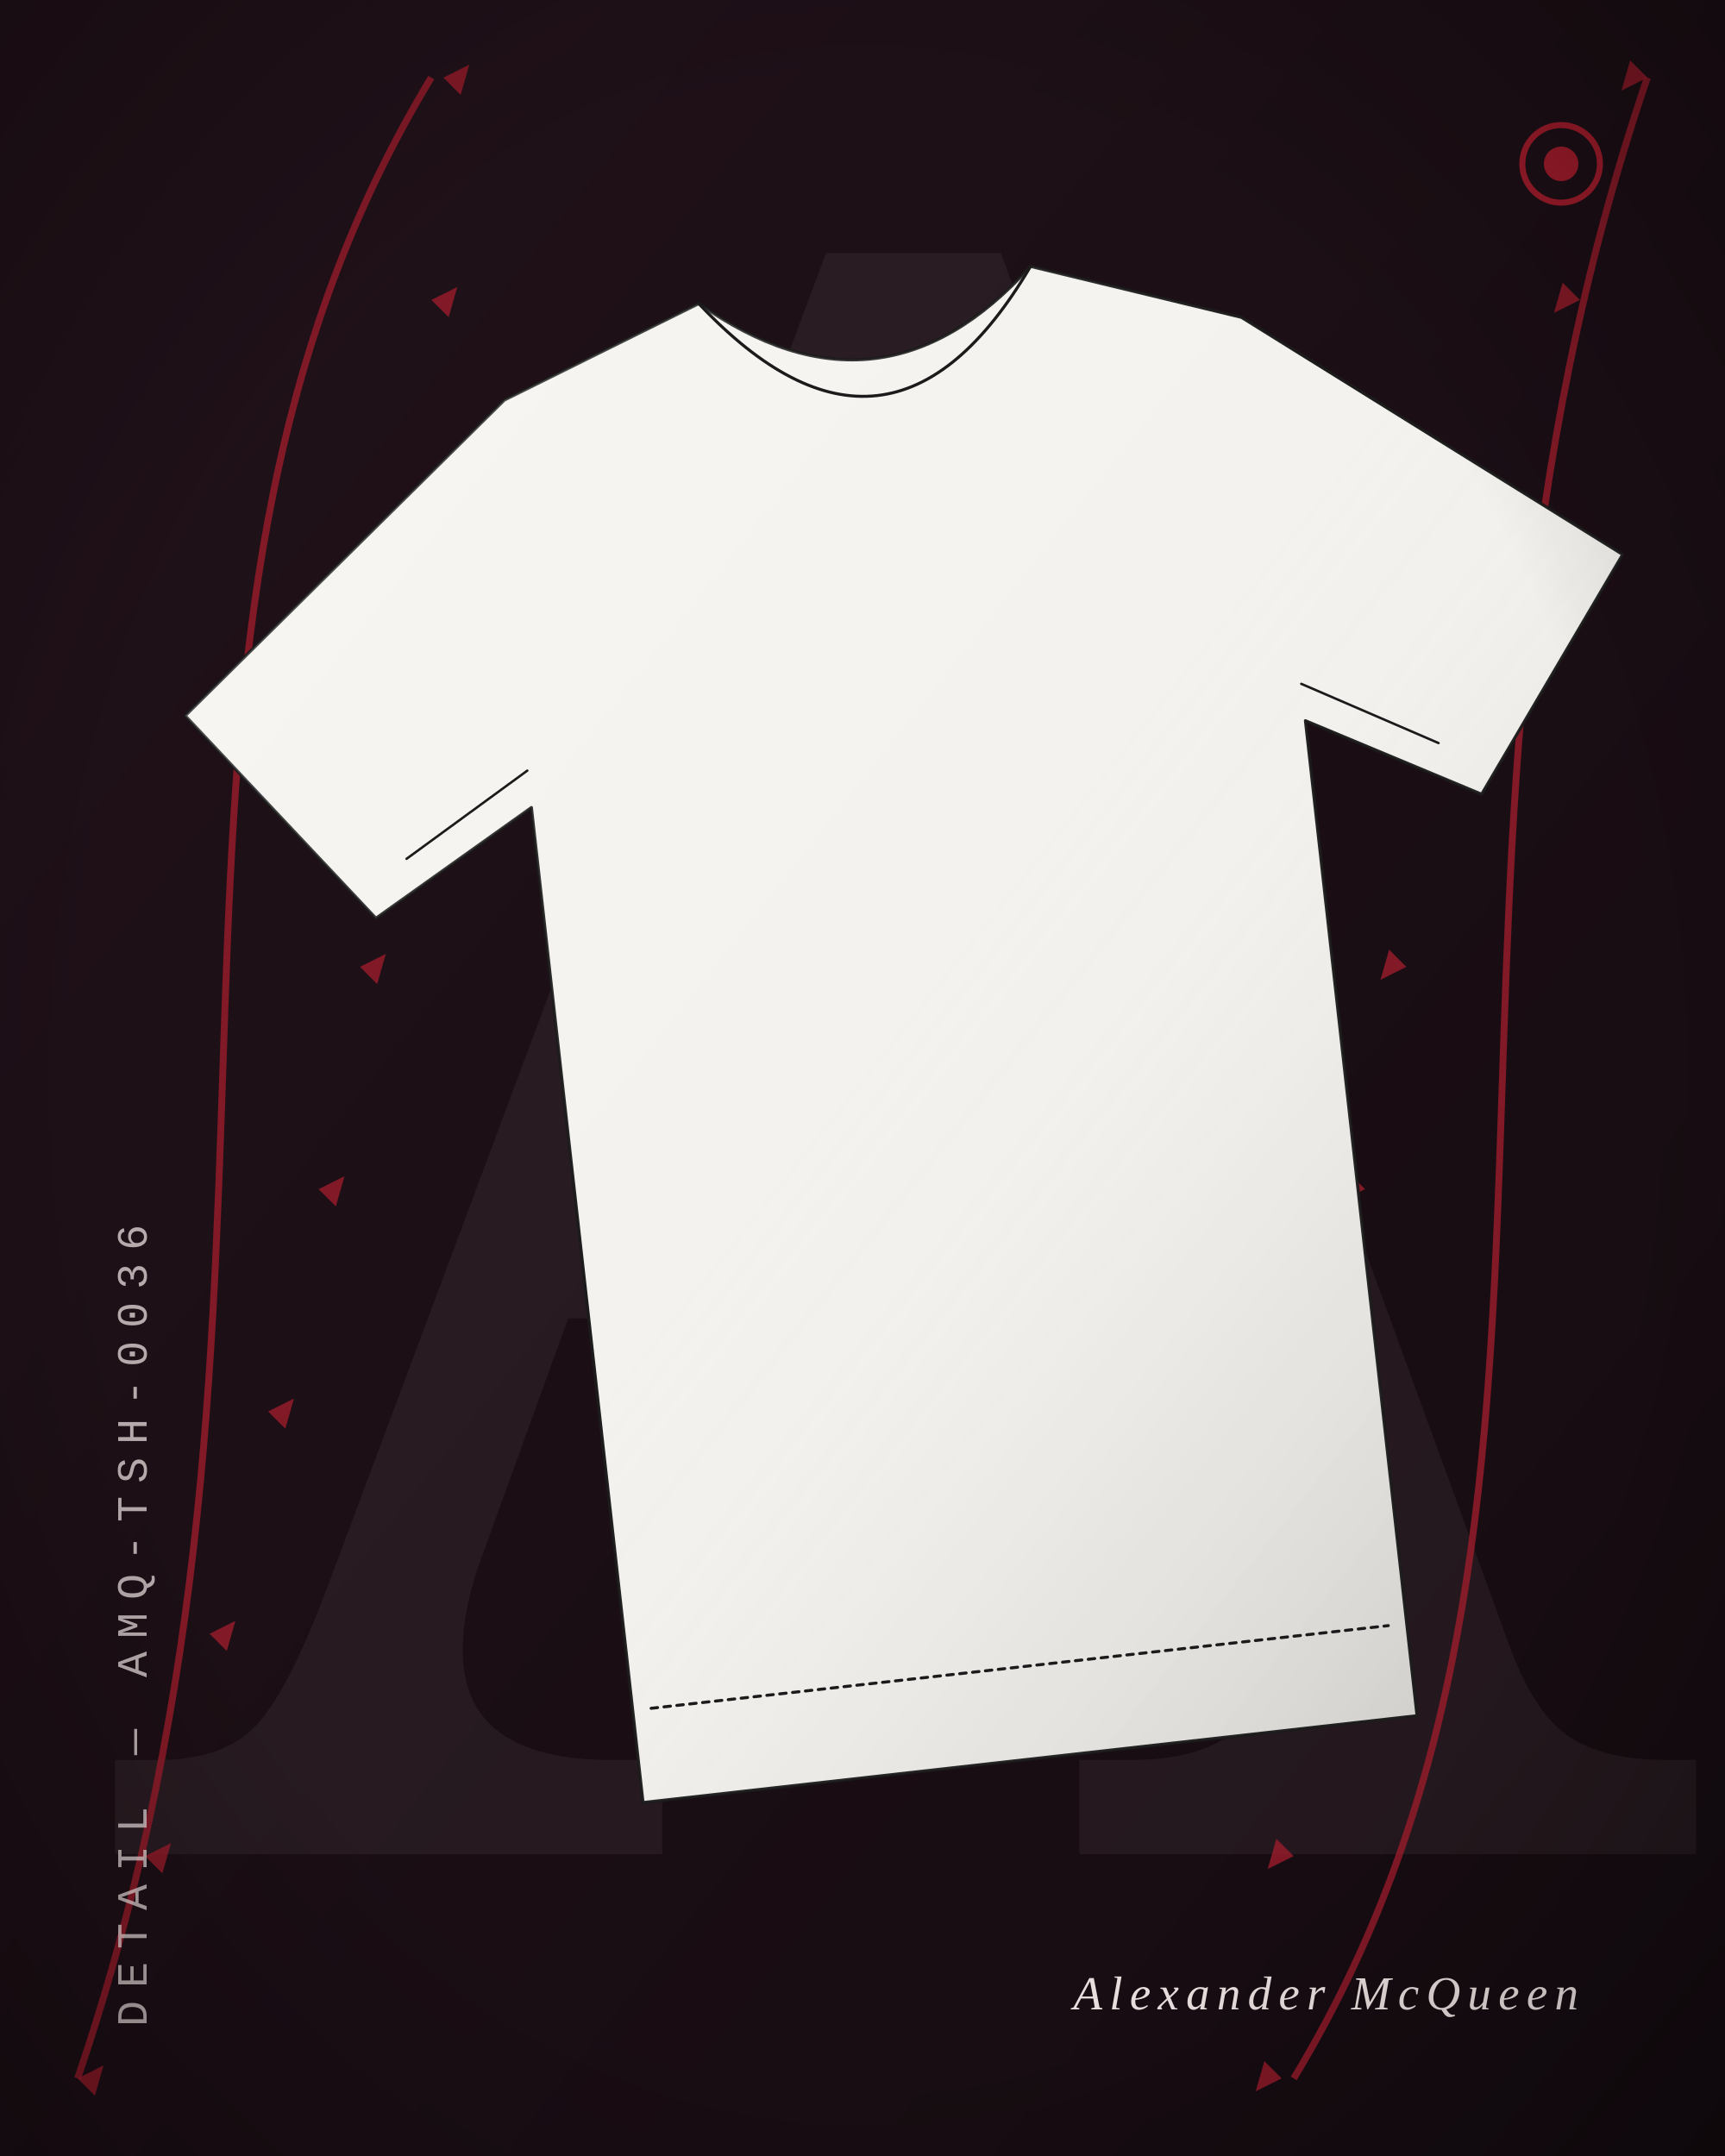
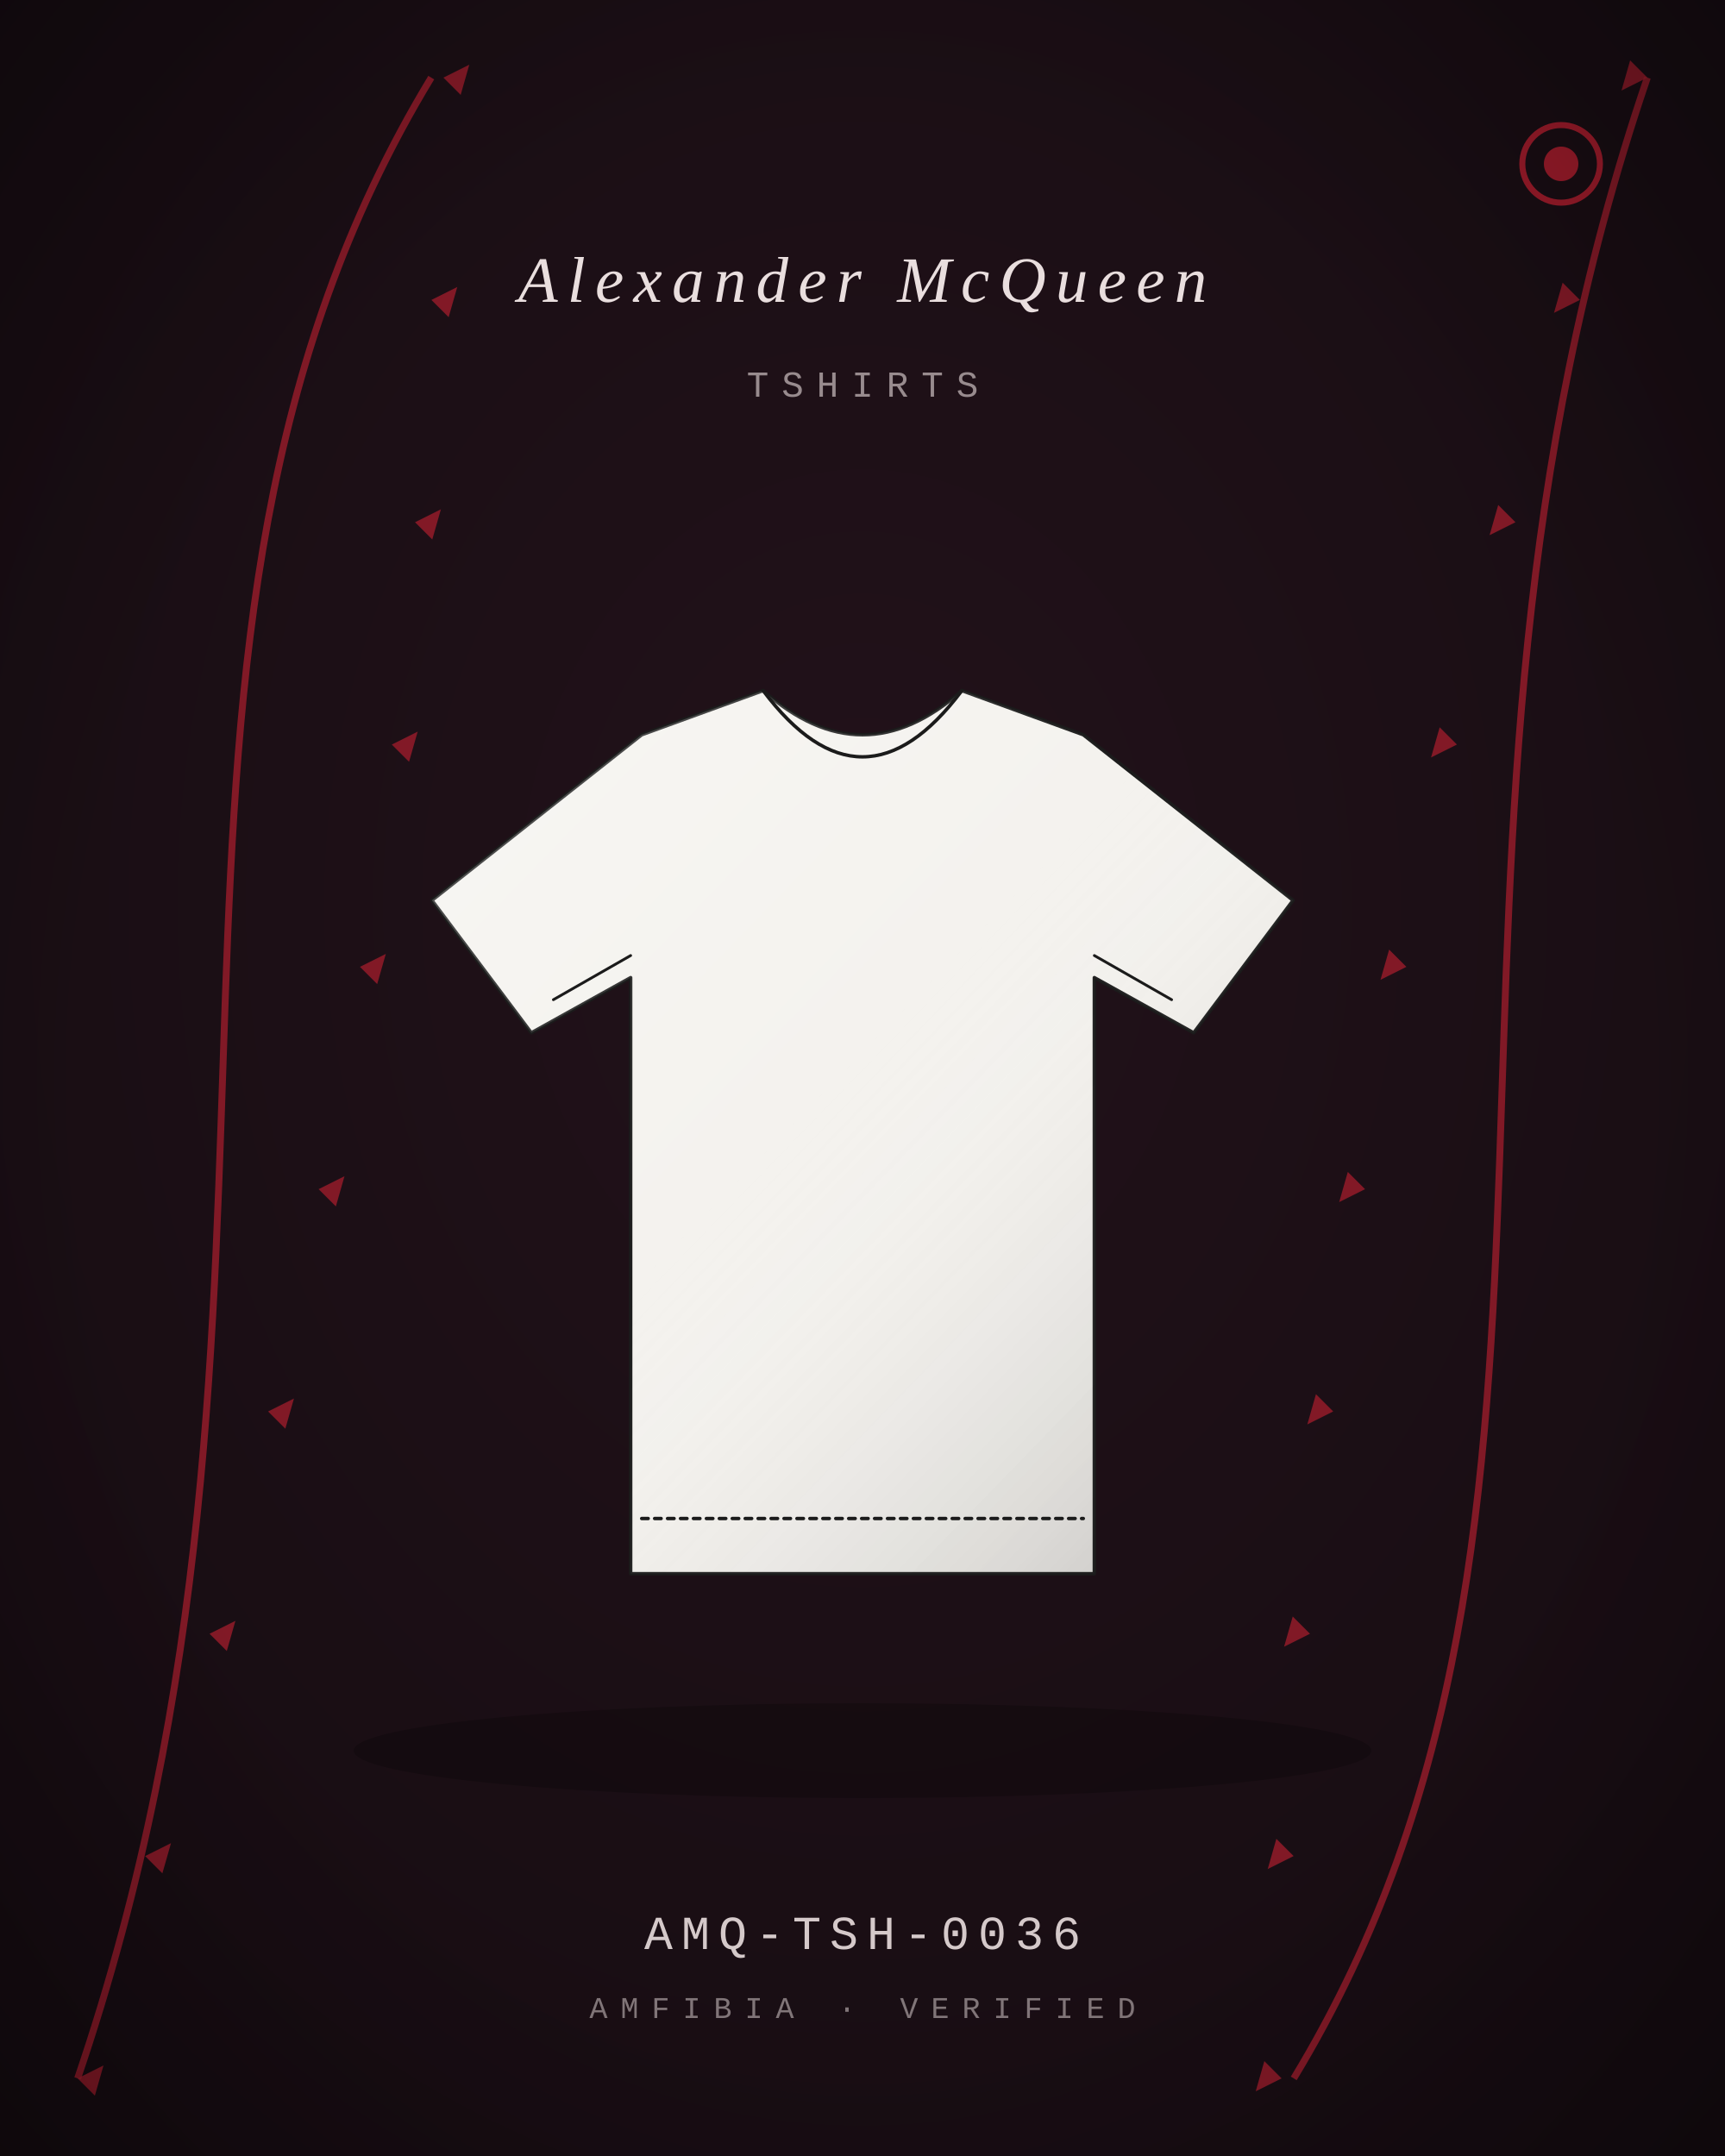
<svg xmlns="http://www.w3.org/2000/svg" viewBox="0 0 400 500" width="800" height="1000">
  <defs>
    <radialGradient id="bg" cx="50%" cy="42%" r="80%">
      <stop offset="0" stop-color="#22121A" />
      <stop offset="1" stop-color="#140B10" />
    </radialGradient>
    <linearGradient id="bgd" x1="0" y1="0" x2="1" y2="1">
      <stop offset="0" stop-color="#22121A" />
      <stop offset="1" stop-color="#140B10" />
    </linearGradient>
    <linearGradient id="sheen" x1="0" y1="0" x2="1" y2="1">
      <stop offset="0" stop-color="#fff" stop-opacity=".30" />
      <stop offset=".45" stop-color="#fff" stop-opacity="0" />
      <stop offset="1" stop-color="#000" stop-opacity=".22" />
    </linearGradient>
    <linearGradient id="multi" x1="0" y1="0" x2="1" y2="1">
      <stop offset="0" stop-color="#B3122E" />
      <stop offset=".35" stop-color="#C9A227" />
      <stop offset=".7" stop-color="#2F5D46" />
      <stop offset="1" stop-color="#3557A0" />
    </linearGradient>
    <radialGradient id="vig" cx="50%" cy="50%" r="75%">
      <stop offset=".6" stop-color="#000" stop-opacity="0" />
      <stop offset="1" stop-color="#000" stop-opacity=".35" />
    </radialGradient>
  </defs>
-   <rect width="400" height="500" fill="url(#bgd)" />
-   <text x="210" y="430" text-anchor="middle" font-family="Georgia, serif" font-size="520" fill="#E9DEDE" opacity="0.06">A</text>
+   <rect width="400" height="500" fill="url(#bg)" />
  <path d="M18 482 C 80 300, 20 150, 100 18 M382 18 C 320 200, 380 350, 300 482" fill="none" stroke="#9B1B2A" stroke-width="1.6" opacity="0.8" />
  <path d="M18 482 l6 -3 l-2 7 Z" fill="#9B1B2A" opacity="0.8" />
  <path d="M382 18 l-6 3 l2 -7 Z" fill="#9B1B2A" opacity="0.8" />
  <path d="M33.655 430.444 l6 -3 l-2 7 Z" fill="#9B1B2A" opacity="0.8" />
  <path d="M366.345 69.556 l-6 3 l2 -7 Z" fill="#9B1B2A" opacity="0.8" />
  <path d="M48.59 378.889 l6 -3 l-2 7 Z" fill="#9B1B2A" opacity="0.8" />
  <path d="M351.41 121.111 l-6 3 l2 -7 Z" fill="#9B1B2A" opacity="0.8" />
  <path d="M62.163 327.333 l6 -3 l-2 7 Z" fill="#9B1B2A" opacity="0.8" />
  <path d="M337.837 172.667 l-6 3 l2 -7 Z" fill="#9B1B2A" opacity="0.8" />
  <path d="M73.883 275.778 l6 -3 l-2 7 Z" fill="#9B1B2A" opacity="0.8" />
  <path d="M326.117 224.222 l-6 3 l2 -7 Z" fill="#9B1B2A" opacity="0.8" />
  <path d="M83.464 224.222 l6 -3 l-2 7 Z" fill="#9B1B2A" opacity="0.8" />
  <path d="M316.536 275.778 l-6 3 l2 -7 Z" fill="#9B1B2A" opacity="0.8" />
  <path d="M90.853 172.667 l6 -3 l-2 7 Z" fill="#9B1B2A" opacity="0.8" />
  <path d="M309.147 327.333 l-6 3 l2 -7 Z" fill="#9B1B2A" opacity="0.8" />
  <path d="M96.239 121.111 l6 -3 l-2 7 Z" fill="#9B1B2A" opacity="0.8" />
  <path d="M303.761 378.889 l-6 3 l2 -7 Z" fill="#9B1B2A" opacity="0.8" />
  <path d="M100.034 69.556 l6 -3 l-2 7 Z" fill="#9B1B2A" opacity="0.8" />
  <path d="M299.966 430.444 l-6 3 l2 -7 Z" fill="#9B1B2A" opacity="0.8" />
  <path d="M102.822 18 l6 -3 l-2 7 Z" fill="#9B1B2A" opacity="0.8" />
  <path d="M297.178 482 l-6 3 l2 -7 Z" fill="#9B1B2A" opacity="0.8" />
  <circle cx="362" cy="38" r="9" fill="none" stroke="#9B1B2A" stroke-width="1.4" />
  <circle cx="362" cy="38" r="4" fill="#9B1B2A" />
-   <g transform="rotate(-6.4 200 250) translate(6 20) scale(2.15)">
-     <path d="M60 30 L82 22 Q100 38 118 22 L140 30 L178 60 L160 84 L142 74 L142 182 L58 182 L58 74 L40 84 L22 60 Z" fill="#F4F2EE" stroke="#1B1B1B" stroke-width="1.4" stroke-linejoin="round" stroke-linecap="round" vector-effect="non-scaling-stroke" />
+   <ellipse cx="200" cy="406" rx="118" ry="11" fill="#000" opacity="0.22" />
+   <g transform="translate(72 132) scale(1.28)">
+     <path d="M60 30 L82 22 Q100 38 118 22 L140 30 L178 60 L160 84 L142 74 L142 182 L58 182 L58 74 L40 84 L22 60 Z" fill="#F4F2EE" stroke="#1B1B1B" stroke-width="1.6" stroke-linejoin="round" stroke-linecap="round" vector-effect="non-scaling-stroke" />
    <path d="M60 30 L82 22 Q100 38 118 22 L140 30 L178 60 L160 84 L142 74 L142 182 L58 182 L58 74 L40 84 L22 60 Z" fill="url(#sheen)" stroke="none" />
-     <path d="M82 22 Q100 46 118 22" fill="none" stroke="#1B1B1B" stroke-width="1.4" stroke-linejoin="round" stroke-linecap="round" vector-effect="non-scaling-stroke" />
-     <path d="M60 172 L140 172" fill="none" stroke="#1B1B1B" stroke-width="1.4" stroke-dasharray="3 3" stroke-linejoin="round" stroke-linecap="round" vector-effect="non-scaling-stroke" />
-     <path d="M44 78 L58 70 M156 78 L142 70" fill="none" stroke="#1B1B1B" stroke-width="1.12" stroke-linejoin="round" stroke-linecap="round" vector-effect="non-scaling-stroke" />
-   </g>
-   <g transform="translate(34 470) rotate(-90)">
-     <text x="0" y="0" text-anchor="start" font-family="'Courier New', Courier, monospace" font-size="10" letter-spacing="3" fill="#E9DEDE" opacity="0.75">DETAIL — AMQ-TSH-0036</text>
+     <path d="M82 22 Q100 46 118 22" fill="none" stroke="#1B1B1B" stroke-width="1.6" stroke-linejoin="round" stroke-linecap="round" vector-effect="non-scaling-stroke" />
+     <path d="M60 172 L140 172" fill="none" stroke="#1B1B1B" stroke-width="1.6" stroke-dasharray="3 3" stroke-linejoin="round" stroke-linecap="round" vector-effect="non-scaling-stroke" />
+     <path d="M44 78 L58 70 M156 78 L142 70" fill="none" stroke="#1B1B1B" stroke-width="1.28" stroke-linejoin="round" stroke-linecap="round" vector-effect="non-scaling-stroke" />
  </g>
  <g>
-     <text x="366" y="466" text-anchor="end" font-size="11" fill="#E9DEDE" font-family="Georgia, 'Times New Roman', serif" font-weight="400" letter-spacing="1.65" font-style="italic">Alexander McQueen</text>
+     <text x="200" y="70" text-anchor="middle" font-size="15" fill="#E9DEDE" font-family="Georgia, 'Times New Roman', serif" font-weight="400" letter-spacing="2.25" font-style="italic">Alexander McQueen</text>
  </g>
+   <text x="200" y="92" text-anchor="middle" font-family="'Courier New', Courier, monospace" font-size="8.5" letter-spacing="3" fill="#E9DEDE" opacity="0.6">TSHIRTS</text>
+   <text x="200" y="452" text-anchor="middle" font-family="'Courier New', Courier, monospace" font-size="11" letter-spacing="2" fill="#E9DEDE" opacity="0.9">AMQ-TSH-0036</text>
+   <text x="200" y="468" text-anchor="middle" font-family="'Courier New', Courier, monospace" font-size="7" letter-spacing="3" fill="#E9DEDE" opacity="0.5">AMFIBIA · VERIFIED</text>
  <rect width="400" height="500" fill="url(#vig)" />
</svg>
